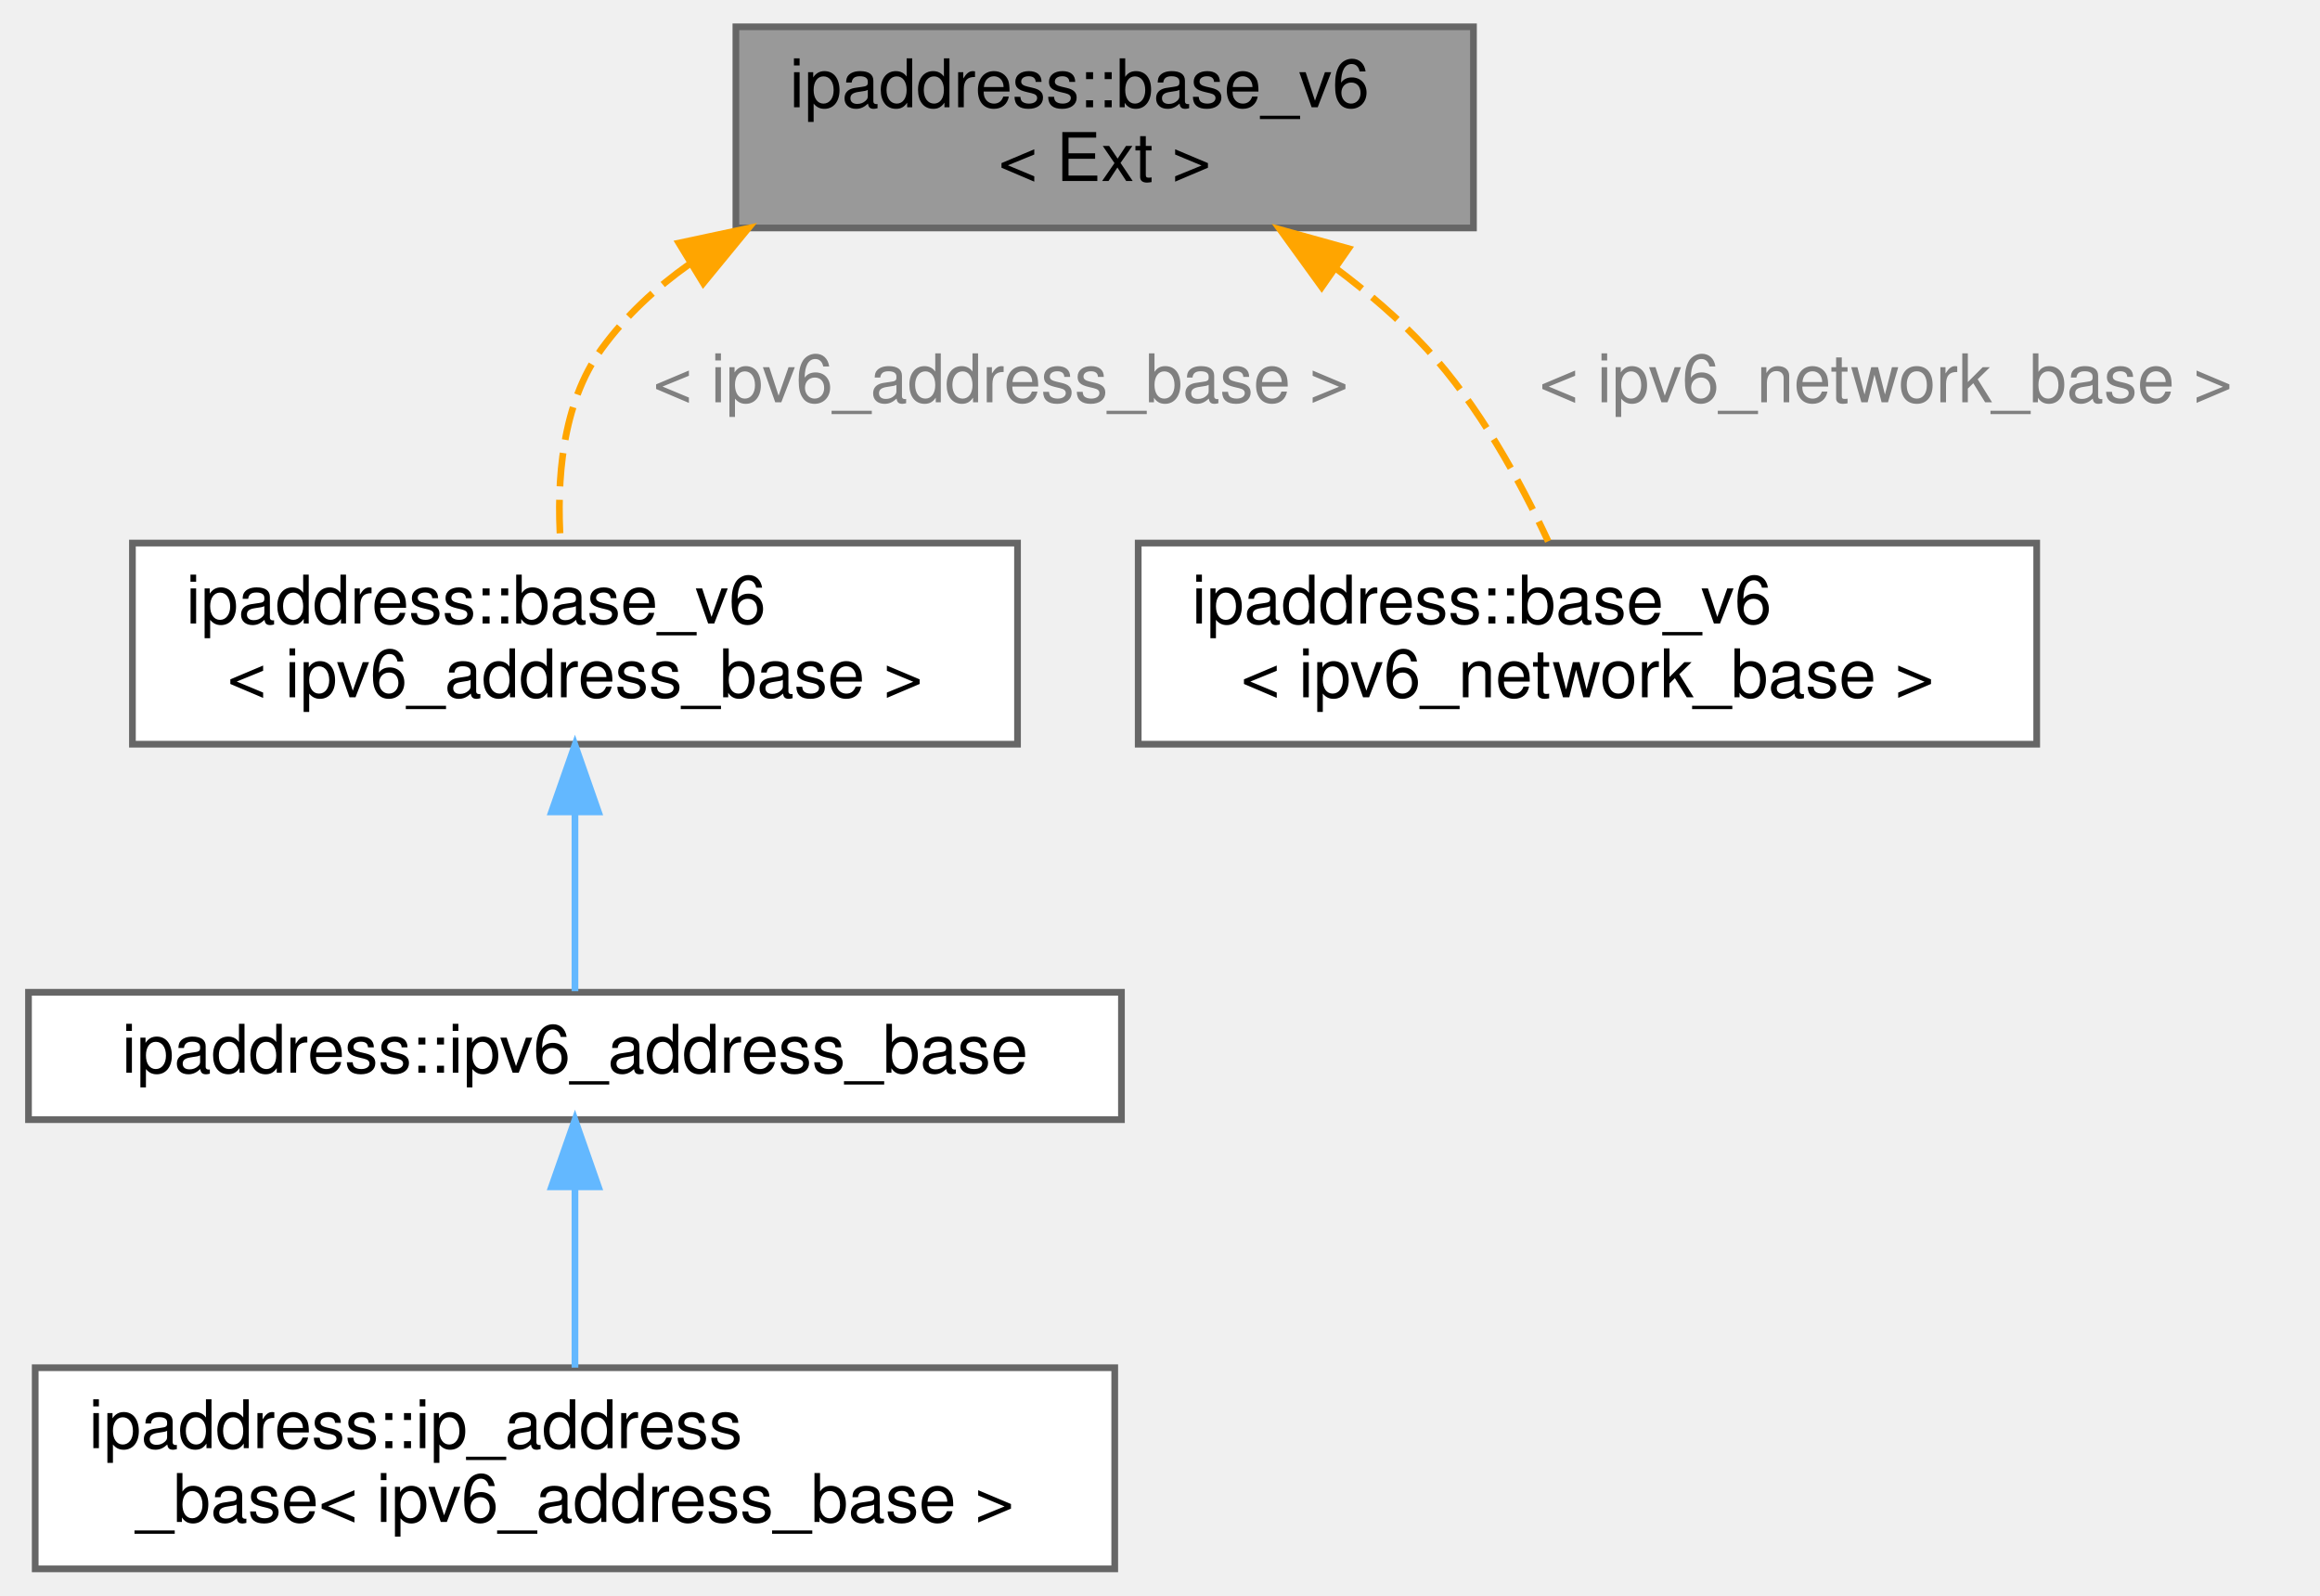
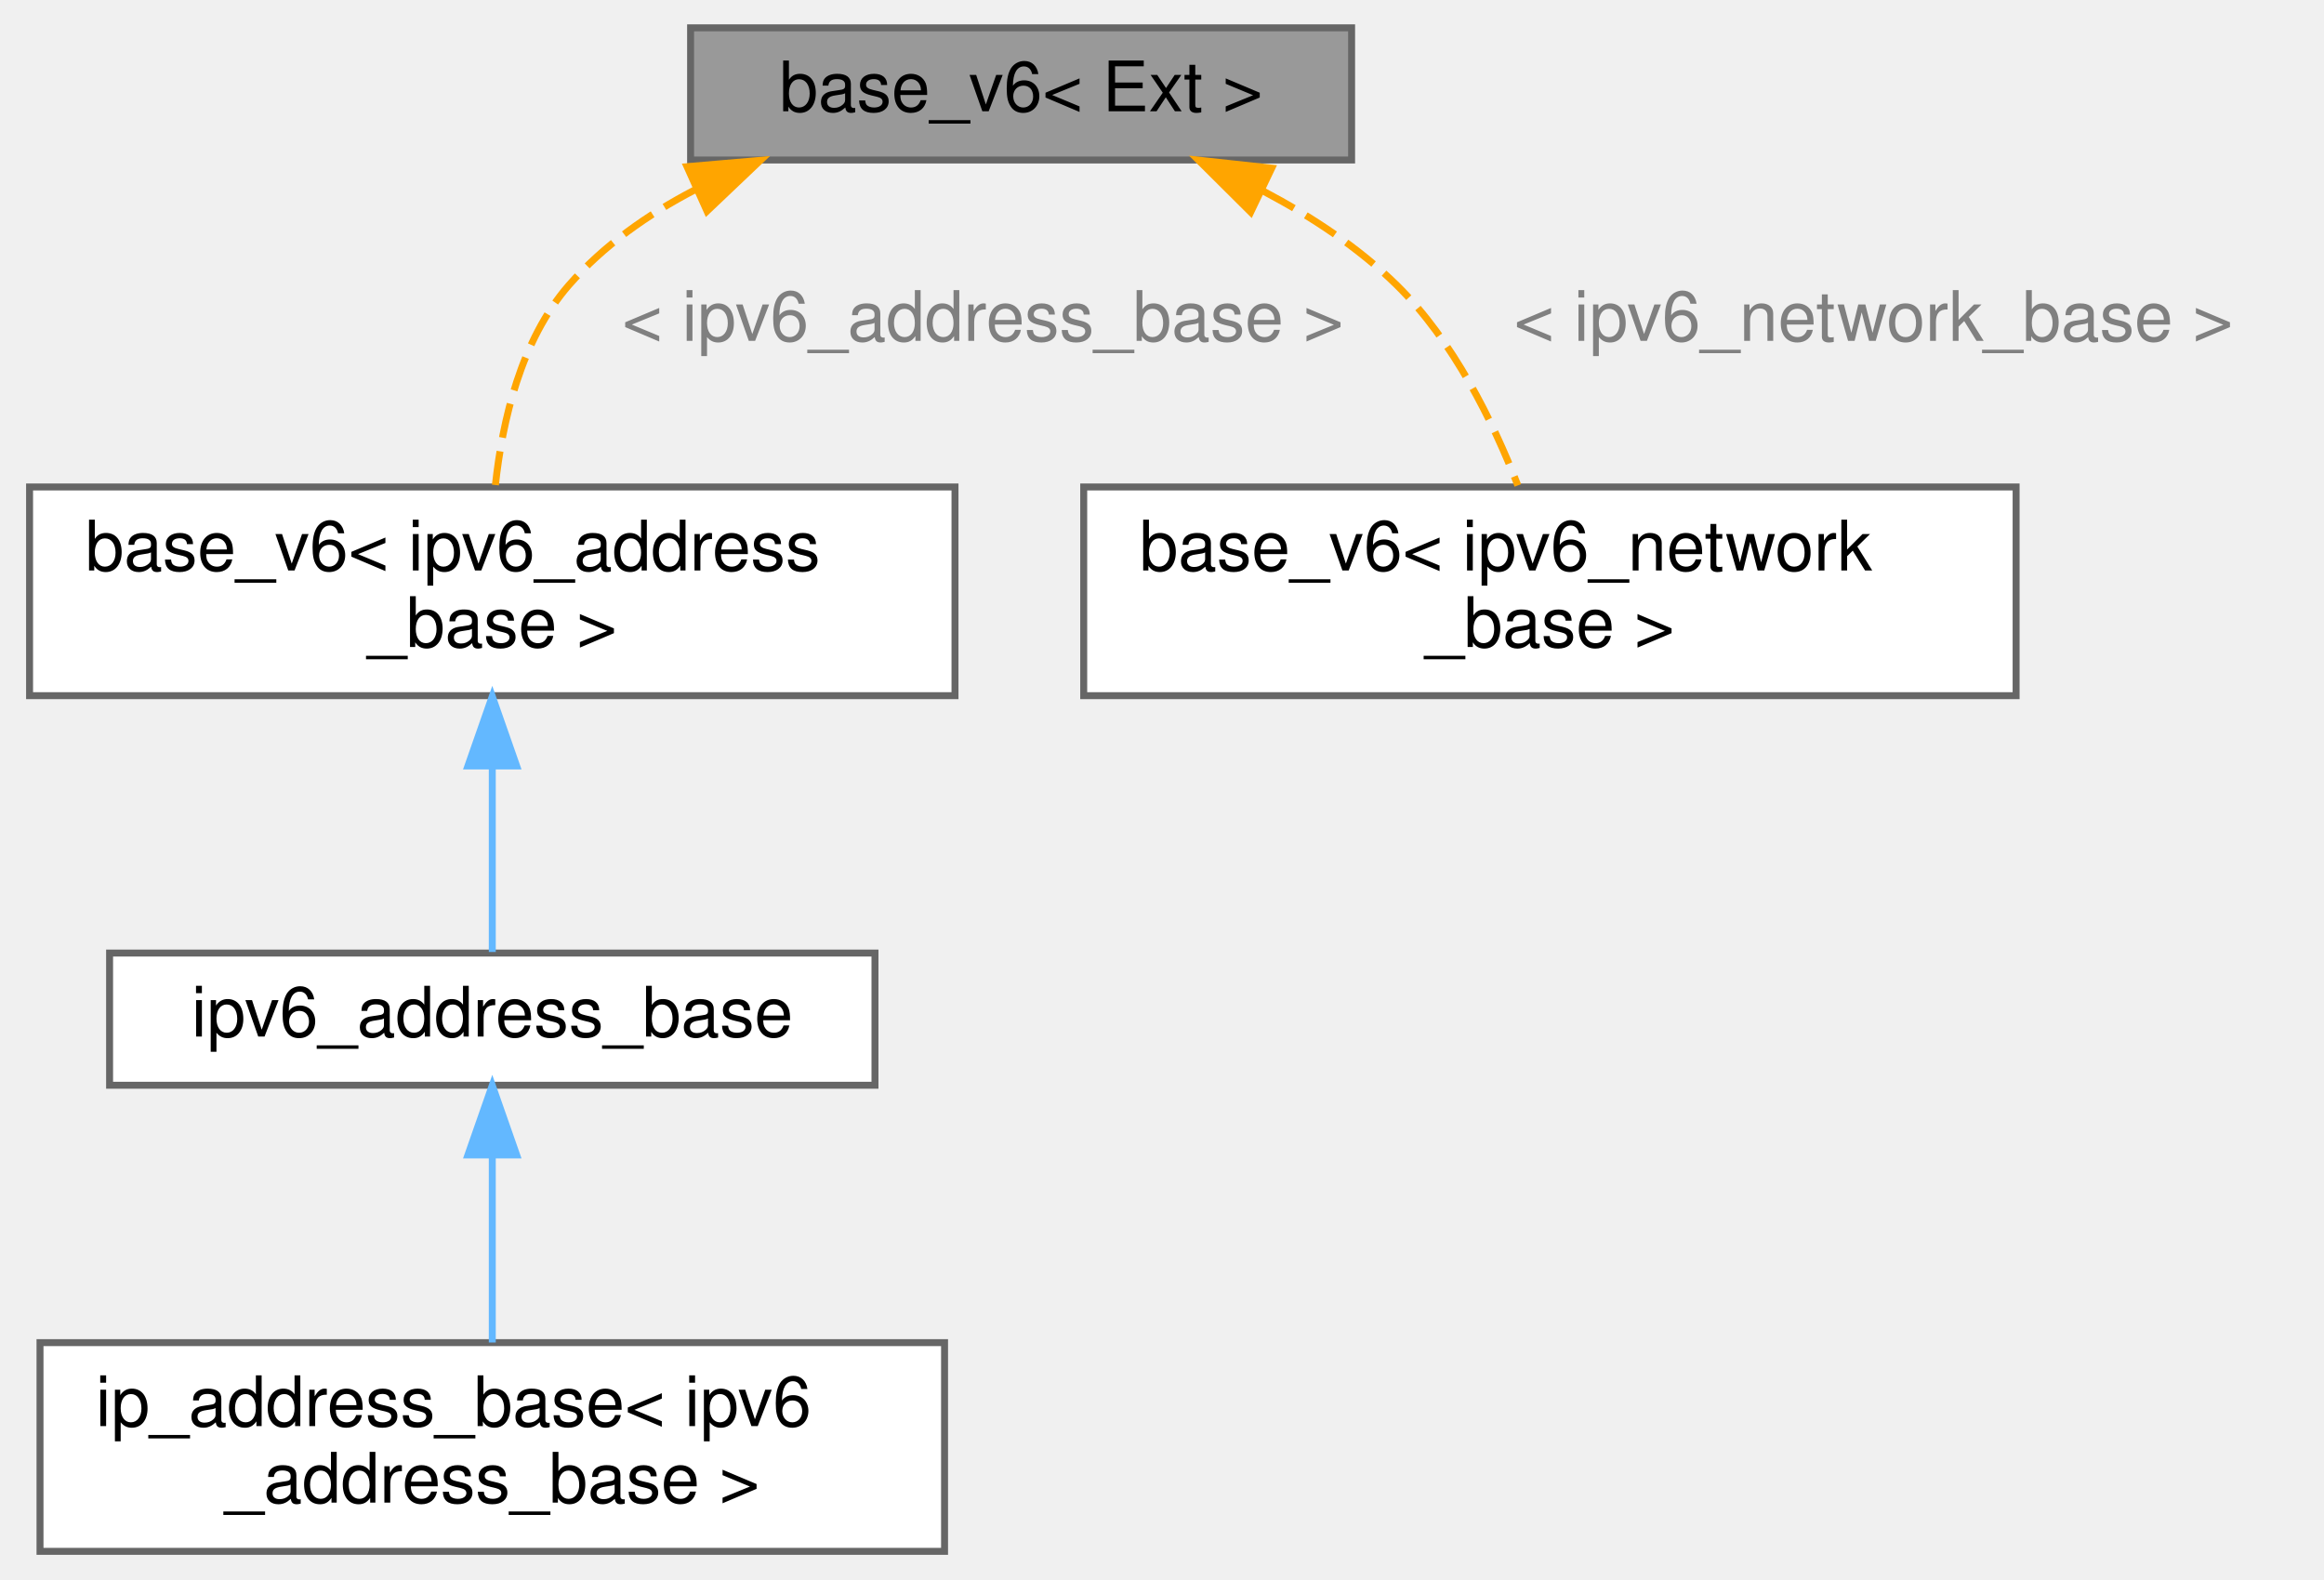
- <svg xmlns="http://www.w3.org/2000/svg" xmlns:xlink="http://www.w3.org/1999/xlink" width="346pt" height="238pt" viewBox="0.00 0.00 345.50 238.00">
-   <g id="graph0" class="graph" transform="scale(1 1) rotate(0) translate(4 234)">
+ <svg xmlns="http://www.w3.org/2000/svg" xmlns:xlink="http://www.w3.org/1999/xlink" width="334pt" height="227pt" viewBox="0.00 0.00 333.50 227.00">
+   <g id="graph0" class="graph" transform="scale(1 1) rotate(0) translate(4 223)">
    <g id="Node000001" class="node">
      <g id="a_Node000001">
        <a xlink:title="A template class providing the base functionality for IPv6 addresses.">
-           <polygon fill="#999999" stroke="#666666" points="215.5,-230 105.5,-230 105.5,-200 215.5,-200 215.5,-230" />
-           <text text-anchor="start" x="113.5" y="-218" font-family="Helvetica,sans-Serif" font-size="10.00">ipaddress::base_v6</text>
-           <text text-anchor="middle" x="160.5" y="-207" font-family="Helvetica,sans-Serif" font-size="10.00">&lt; Ext &gt;</text>
+           <polygon fill="#999999" stroke="#666666" points="190,-219 95,-219 95,-200 190,-200 190,-219" />
+           <text text-anchor="middle" x="142.5" y="-207" font-family="Helvetica,sans-Serif" font-size="10.00">base_v6&lt; Ext &gt;</text>
        </a>
      </g>
    </g>
    <g id="Node000002" class="node">
      <g id="a_Node000002">
        <a xlink:href="classipaddress_1_1base__v6.html" target="_top" xlink:title=" ">
-           <polygon fill="white" stroke="#666666" points="147.5,-153 15.5,-153 15.5,-123 147.5,-123 147.5,-153" />
-           <text text-anchor="start" x="23.5" y="-141" font-family="Helvetica,sans-Serif" font-size="10.00">ipaddress::base_v6</text>
-           <text text-anchor="middle" x="81.5" y="-130" font-family="Helvetica,sans-Serif" font-size="10.00">&lt; ipv6_address_base &gt;</text>
+           <polygon fill="white" stroke="#666666" points="133,-153 0,-153 0,-123 133,-123 133,-153" />
+           <text text-anchor="start" x="8" y="-141" font-family="Helvetica,sans-Serif" font-size="10.00">base_v6&lt; ipv6_address</text>
+           <text text-anchor="middle" x="66.5" y="-130" font-family="Helvetica,sans-Serif" font-size="10.00">_base &gt;</text>
        </a>
      </g>
    </g>
    <g id="edge1_Node000001_Node000002" class="edge">
      <g id="a_edge1_Node000001_Node000002">
        <a xlink:title=" ">
-           <path fill="none" stroke="orange" stroke-dasharray="5,2" d="M98.56,-194.6C93.57,-191.07 89.08,-186.91 85.5,-182 79.49,-173.76 78.74,-162.14 79.35,-153.06" />
-           <polygon fill="orange" stroke="orange" points="97,-197.75 107.36,-199.96 100.64,-191.77 97,-197.75" />
+           <path fill="none" stroke="orange" stroke-dasharray="5,2" d="M95.6,-195.7C88.81,-192.17 82.46,-187.68 77.5,-182 70.61,-174.1 67.94,-162.46 66.95,-153.28" />
+           <polygon fill="orange" stroke="orange" points="94.49,-199.04 105.04,-199.95 97.36,-192.65 94.49,-199.04" />
        </a>
      </g>
-       <text text-anchor="middle" x="145" y="-174" font-family="Helvetica,sans-Serif" font-size="10.00" fill="grey"> &lt; ipv6_address_base &gt;</text>
+       <text text-anchor="middle" x="137" y="-174" font-family="Helvetica,sans-Serif" font-size="10.00" fill="grey"> &lt; ipv6_address_base &gt;</text>
    </g>
    <g id="Node000005" class="node">
      <g id="a_Node000005">
        <a xlink:href="classipaddress_1_1base__v6.html" target="_top" xlink:title=" ">
-           <polygon fill="white" stroke="#666666" points="299.5,-153 165.5,-153 165.5,-123 299.5,-123 299.5,-153" />
-           <text text-anchor="start" x="173.5" y="-141" font-family="Helvetica,sans-Serif" font-size="10.00">ipaddress::base_v6</text>
-           <text text-anchor="middle" x="232.5" y="-130" font-family="Helvetica,sans-Serif" font-size="10.00">&lt; ipv6_network_base &gt;</text>
+           <polygon fill="white" stroke="#666666" points="285.5,-153 151.5,-153 151.5,-123 285.5,-123 285.5,-153" />
+           <text text-anchor="start" x="159.5" y="-141" font-family="Helvetica,sans-Serif" font-size="10.00">base_v6&lt; ipv6_network</text>
+           <text text-anchor="middle" x="218.5" y="-130" font-family="Helvetica,sans-Serif" font-size="10.00">_base &gt;</text>
        </a>
      </g>
    </g>
    <g id="edge4_Node000001_Node000005" class="edge">
      <g id="a_edge4_Node000001_Node000005">
        <a xlink:title=" ">
-           <path fill="none" stroke="orange" stroke-dasharray="5,2" d="M194.92,-194.01C199.79,-190.37 204.49,-186.34 208.5,-182 216.27,-173.59 222.49,-162.2 226.64,-153.26" />
-           <polygon fill="orange" stroke="orange" points="192.87,-191.18 186.66,-199.76 196.87,-196.92 192.87,-191.18" />
+           <path fill="none" stroke="orange" stroke-dasharray="5,2" d="M177.34,-195.51C184.23,-191.87 191.02,-187.39 196.5,-182 204.63,-174 210.33,-162.37 213.89,-153.22" />
+           <polygon fill="orange" stroke="orange" points="175.5,-192.51 167.99,-199.98 178.52,-198.83 175.5,-192.51" />
        </a>
      </g>
-       <text text-anchor="middle" x="277" y="-174" font-family="Helvetica,sans-Serif" font-size="10.00" fill="grey"> &lt; ipv6_network_base &gt;</text>
+       <text text-anchor="middle" x="265" y="-174" font-family="Helvetica,sans-Serif" font-size="10.00" fill="grey"> &lt; ipv6_network_base &gt;</text>
    </g>
    <g id="Node000003" class="node">
      <g id="a_Node000003">
        <a xlink:href="classipaddress_1_1ipv6__address__base.html" target="_top" xlink:title="Represents the base class for IPv6 address manipulation.">
-           <polygon fill="white" stroke="#666666" points="163,-86 0,-86 0,-67 163,-67 163,-86" />
-           <text text-anchor="middle" x="81.5" y="-74" font-family="Helvetica,sans-Serif" font-size="10.00">ipaddress::ipv6_address_base</text>
+           <polygon fill="white" stroke="#666666" points="121.5,-86 11.5,-86 11.5,-67 121.5,-67 121.5,-86" />
+           <text text-anchor="middle" x="66.5" y="-74" font-family="Helvetica,sans-Serif" font-size="10.00">ipv6_address_base</text>
        </a>
      </g>
    </g>
    <g id="edge2_Node000002_Node000003" class="edge">
      <g id="a_edge2_Node000002_Node000003">
        <a xlink:title=" ">
-           <path fill="none" stroke="#63b8ff" d="M81.5,-112.79C81.5,-103.36 81.5,-93.15 81.5,-86.16" />
-           <polygon fill="#63b8ff" stroke="#63b8ff" points="78,-112.9 81.5,-122.9 85,-112.9 78,-112.9" />
+           <path fill="none" stroke="#63b8ff" d="M66.5,-112.79C66.5,-103.36 66.5,-93.15 66.5,-86.16" />
+           <polygon fill="#63b8ff" stroke="#63b8ff" points="63,-112.9 66.5,-122.9 70,-112.9 63,-112.9" />
        </a>
      </g>
    </g>
    <g id="Node000004" class="node">
      <g id="a_Node000004">
        <a xlink:href="classipaddress_1_1ip__address__base.html" target="_top" xlink:title=" ">
-           <polygon fill="white" stroke="#666666" points="162,-30 1,-30 1,0 162,0 162,-30" />
-           <text text-anchor="start" x="9" y="-18" font-family="Helvetica,sans-Serif" font-size="10.00">ipaddress::ip_address</text>
-           <text text-anchor="middle" x="81.5" y="-7" font-family="Helvetica,sans-Serif" font-size="10.00">_base&lt; ipv6_address_base &gt;</text>
+           <polygon fill="white" stroke="#666666" points="131.5,-30 1.5,-30 1.5,0 131.5,0 131.5,-30" />
+           <text text-anchor="start" x="9.5" y="-18" font-family="Helvetica,sans-Serif" font-size="10.00">ip_address_base&lt; ipv6</text>
+           <text text-anchor="middle" x="66.5" y="-7" font-family="Helvetica,sans-Serif" font-size="10.00">_address_base &gt;</text>
        </a>
      </g>
    </g>
    <g id="edge3_Node000003_Node000004" class="edge">
      <g id="a_edge3_Node000003_Node000004">
        <a xlink:title=" ">
-           <path fill="none" stroke="#63b8ff" d="M81.5,-56.73C81.5,-48.09 81.5,-38 81.5,-30.02" />
-           <polygon fill="#63b8ff" stroke="#63b8ff" points="78,-56.98 81.5,-66.98 85,-56.98 78,-56.98" />
+           <path fill="none" stroke="#63b8ff" d="M66.5,-56.73C66.5,-48.09 66.5,-38 66.5,-30.02" />
+           <polygon fill="#63b8ff" stroke="#63b8ff" points="63,-56.98 66.5,-66.98 70,-56.98 63,-56.98" />
        </a>
      </g>
    </g>
  </g>
</svg>
